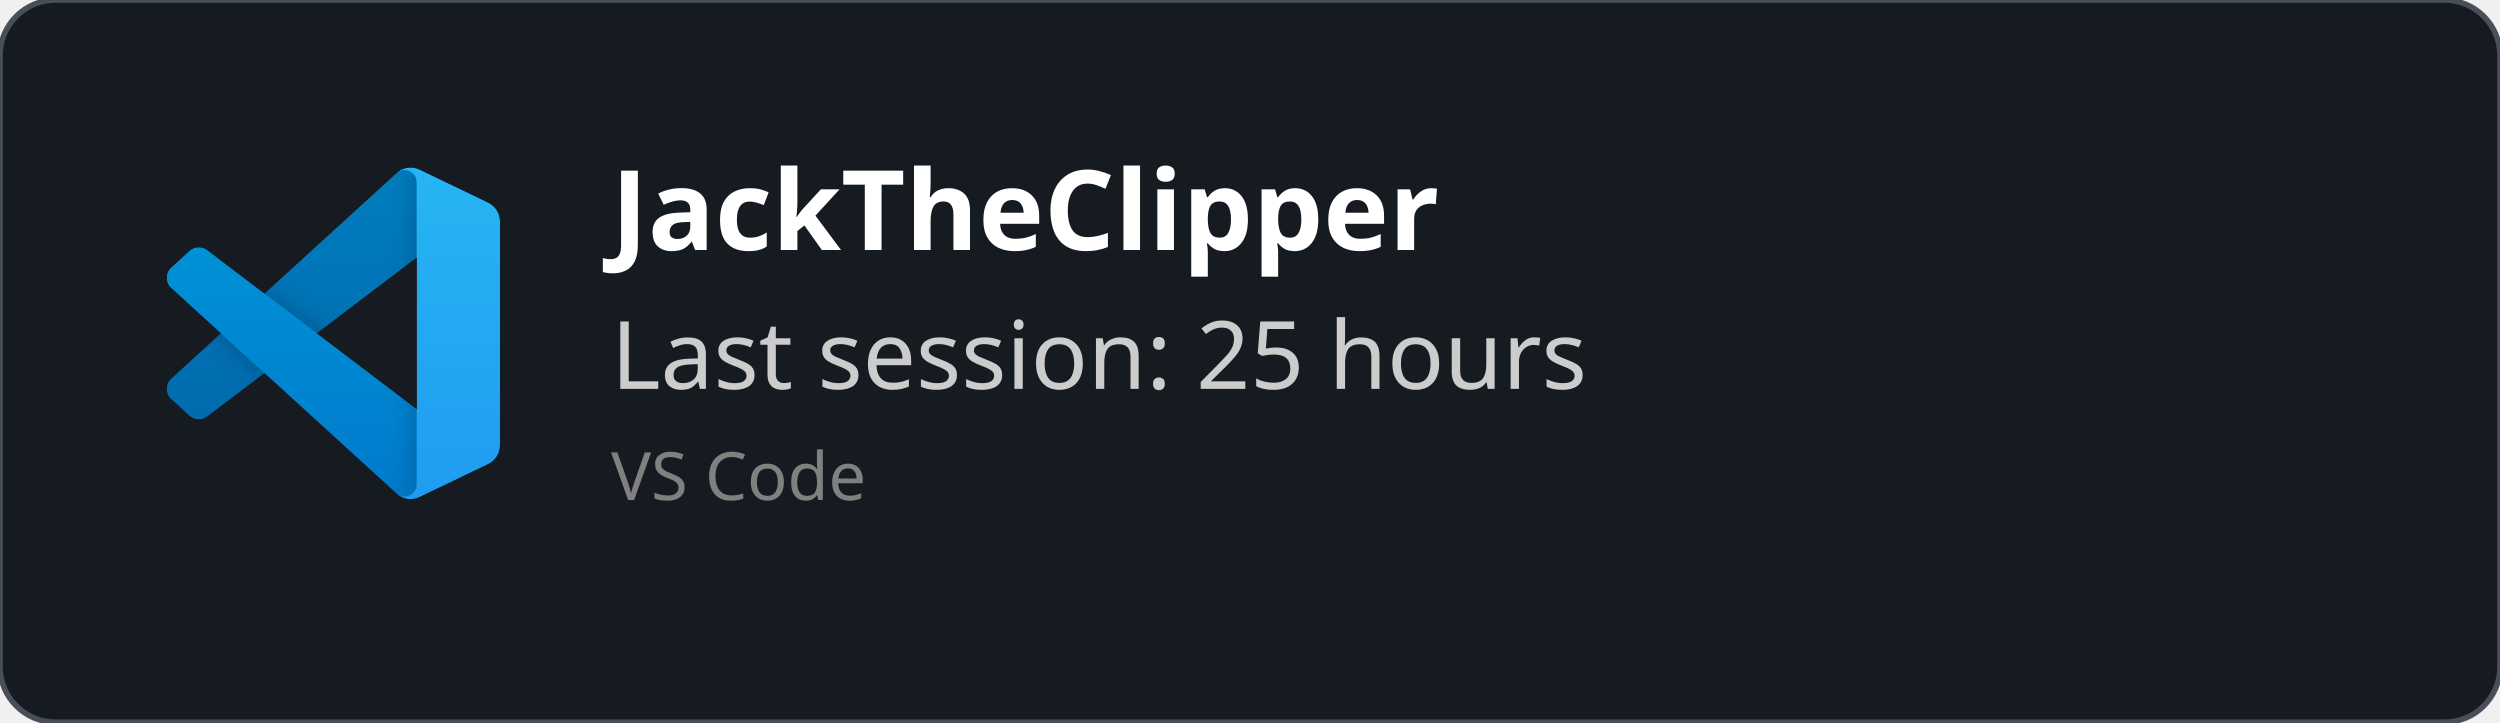
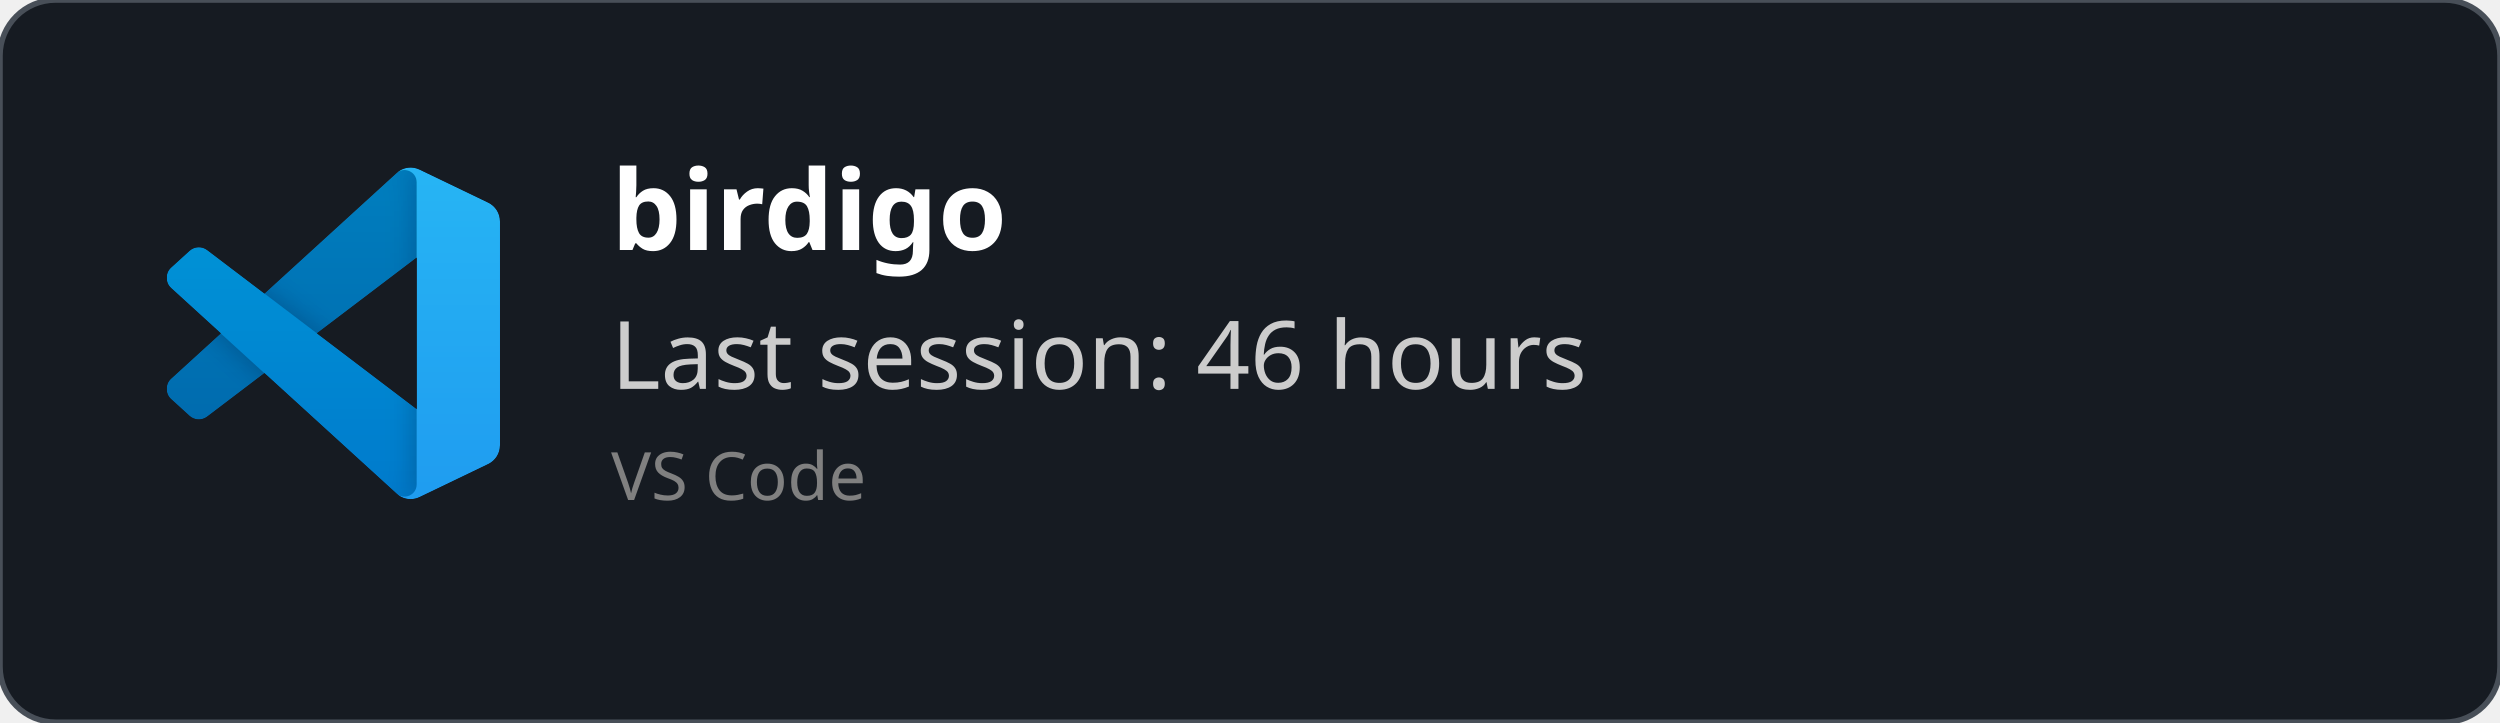
<svg xmlns="http://www.w3.org/2000/svg" width="450" height="130" viewBox="0 0 450 130" fill="none" role="img">
  <style>
    *{
        font-family: 'Segoe UI', Ubuntu, monospace
    }
    </style>
  <defs>
    <clipPath id="horizontalClip" x="20" y="20" width="500" height="200">
      <rect x="90" y="20" width="300" height="50" />
    </clipPath>
  </defs>
  <rect width="450" height="130" fill="rgba(22,27,34)" stroke="#484f58" stroke-width="1" fill-opacity="1" stroke-opacity="1" x="0" y="0" rx="10px" ry="10px">
    </rect>
  <svg width="60" height="60" x="30" y="30" viewBox="0 0 100 100" fill="none" id="vscode">
    <mask id="mask0" mask-type="alpha" maskUnits="userSpaceOnUse" x="0" y="0" width="100" height="100">
      <path fill-rule="evenodd" clip-rule="evenodd" d="M70.912 99.317C72.487 99.931 74.283 99.891 75.873 99.126L96.461 89.22C98.624 88.179 100 85.989 100 83.587V16.413C100 14.011 98.624 11.822 96.461 10.781L75.873 0.874C73.786 -0.13 71.345 0.116 69.513 1.447C69.252 1.637 69.003 1.849 68.769 2.083L29.355 38.041L12.187 25.01C10.589 23.797 8.354 23.896 6.869 25.246L1.363 30.255C-0.453 31.906 -0.455 34.763 1.359 36.417L16.247 50L1.359 63.583C-0.455 65.237 -0.453 68.094 1.363 69.745L6.869 74.754C8.354 76.104 10.589 76.204 12.187 74.99L29.355 61.959L68.769 97.917C69.392 98.541 70.125 99.01 70.912 99.317ZM75.015 27.299L45.109 50L75.015 72.701V27.299Z" fill="white" />
    </mask>
    <g mask="url(#mask0)">
      <path d="M96.461 10.796L75.857 0.876C73.472 -0.273 70.622 0.212 68.75 2.083L1.299 63.583C-0.516 65.237 -0.514 68.094 1.303 69.745L6.813 74.754C8.298 76.104 10.535 76.204 12.134 74.99L93.361 13.37C96.086 11.303 100 13.246 100 16.667V16.427C100 14.027 98.625 11.838 96.461 10.796Z" fill="#0065A9" />
      <g filter="url(#filter0_d)">
        <path d="M96.461 89.204L75.857 99.124C73.472 100.273 70.622 99.788 68.75 97.917L1.299 36.417C-0.516 34.763 -0.514 31.906 1.303 30.255L6.813 25.246C8.298 23.896 10.535 23.796 12.134 25.009L93.361 86.63C96.086 88.697 100 86.754 100 83.333V83.573C100 85.974 98.625 88.162 96.461 89.204Z" fill="#007ACC" />
      </g>
      <g filter="url(#filter1_d)">
        <path d="M75.858 99.126C73.472 100.274 70.622 99.788 68.75 97.917C71.056 100.223 75 98.59 75 95.328V4.672C75 1.41 71.056 -0.223 68.75 2.083C70.622 0.211 73.472 -0.274 75.858 0.874L96.459 10.781C98.623 11.822 100 14.011 100 16.413V83.587C100 85.989 98.623 88.179 96.459 89.22L75.858 99.126Z" fill="#1F9CF0" />
      </g>
      <g style="mix-blend-mode:overlay" opacity="0.25">
        <path fill-rule="evenodd" clip-rule="evenodd" d="M70.851 99.317C72.426 99.931 74.222 99.891 75.812 99.126L96.4 89.22C98.563 88.179 99.939 85.989 99.939 83.587V16.413C99.939 14.011 98.564 11.822 96.4 10.781L75.812 0.874C73.725 -0.13 71.284 0.116 69.453 1.447C69.191 1.637 68.942 1.849 68.708 2.083L29.294 38.041L12.126 25.01C10.528 23.796 8.293 23.896 6.809 25.246L1.302 30.255C-0.513 31.906 -0.515 34.763 1.298 36.417L16.186 50L1.298 63.583C-0.515 65.237 -0.513 68.094 1.302 69.745L6.809 74.754C8.293 76.104 10.528 76.204 12.126 74.99L29.294 61.959L68.708 97.917C69.332 98.54 70.064 99.01 70.851 99.317ZM74.954 27.299L45.048 50L74.954 72.701V27.299Z" fill="url(#paint0_linear)" />
      </g>
    </g>
    <defs>
      <filter id="filter0_d" x="-8.394" y="15.829" width="116.727" height="92.246" filterUnits="userSpaceOnUse" color-interpolation-filters="sRGB">
        <feFlood flood-opacity="0" result="BackgroundImageFix" />
        <feColorMatrix in="SourceAlpha" type="matrix" values="0 0 0 0 0 0 0 0 0 0 0 0 0 0 0 0 0 0 127 0" />
        <feOffset />
        <feGaussianBlur stdDeviation="4.167" />
        <feColorMatrix type="matrix" values="0 0 0 0 0 0 0 0 0 0 0 0 0 0 0 0 0 0 0.25 0" />
        <feBlend mode="overlay" in2="BackgroundImageFix" result="effect1_dropShadow" />
        <feBlend mode="normal" in="SourceGraphic" in2="effect1_dropShadow" result="shape" />
      </filter>
      <filter id="filter1_d" x="60.417" y="-8.076" width="47.917" height="116.151" filterUnits="userSpaceOnUse" color-interpolation-filters="sRGB">
        <feFlood flood-opacity="0" result="BackgroundImageFix" />
        <feColorMatrix in="SourceAlpha" type="matrix" values="0 0 0 0 0 0 0 0 0 0 0 0 0 0 0 0 0 0 127 0" />
        <feOffset />
        <feGaussianBlur stdDeviation="4.167" />
        <feColorMatrix type="matrix" values="0 0 0 0 0 0 0 0 0 0 0 0 0 0 0 0 0 0 0.25 0" />
        <feBlend mode="overlay" in2="BackgroundImageFix" result="effect1_dropShadow" />
        <feBlend mode="normal" in="SourceGraphic" in2="effect1_dropShadow" result="shape" />
      </filter>
      <linearGradient id="paint0_linear" x1="49.939" y1="0.258" x2="49.939" y2="99.742" gradientUnits="userSpaceOnUse">
        <stop stop-color="white" />
        <stop offset="1" stop-color="white" stop-opacity="0" />
      </linearGradient>
    </defs>
  </svg>
  <text x="110" y="45" font-size="20" clip-path="url(#horizontalClip)" font-weight="bold" font-family="Ubuntu" fill="white">
-     JackTheClipper
+     birdigo
    </text>
  <text x="110" y="70" font-size="17px" font-family="Ubuntu" fill="#ccc">
-     Last session: 25 hours
+     Last session: 46 hours
    </text>
  <text x="110" y="90" font-size="12px" font-family="Ubuntu" fill="grey">
    VS Code
    </text>
</svg>
